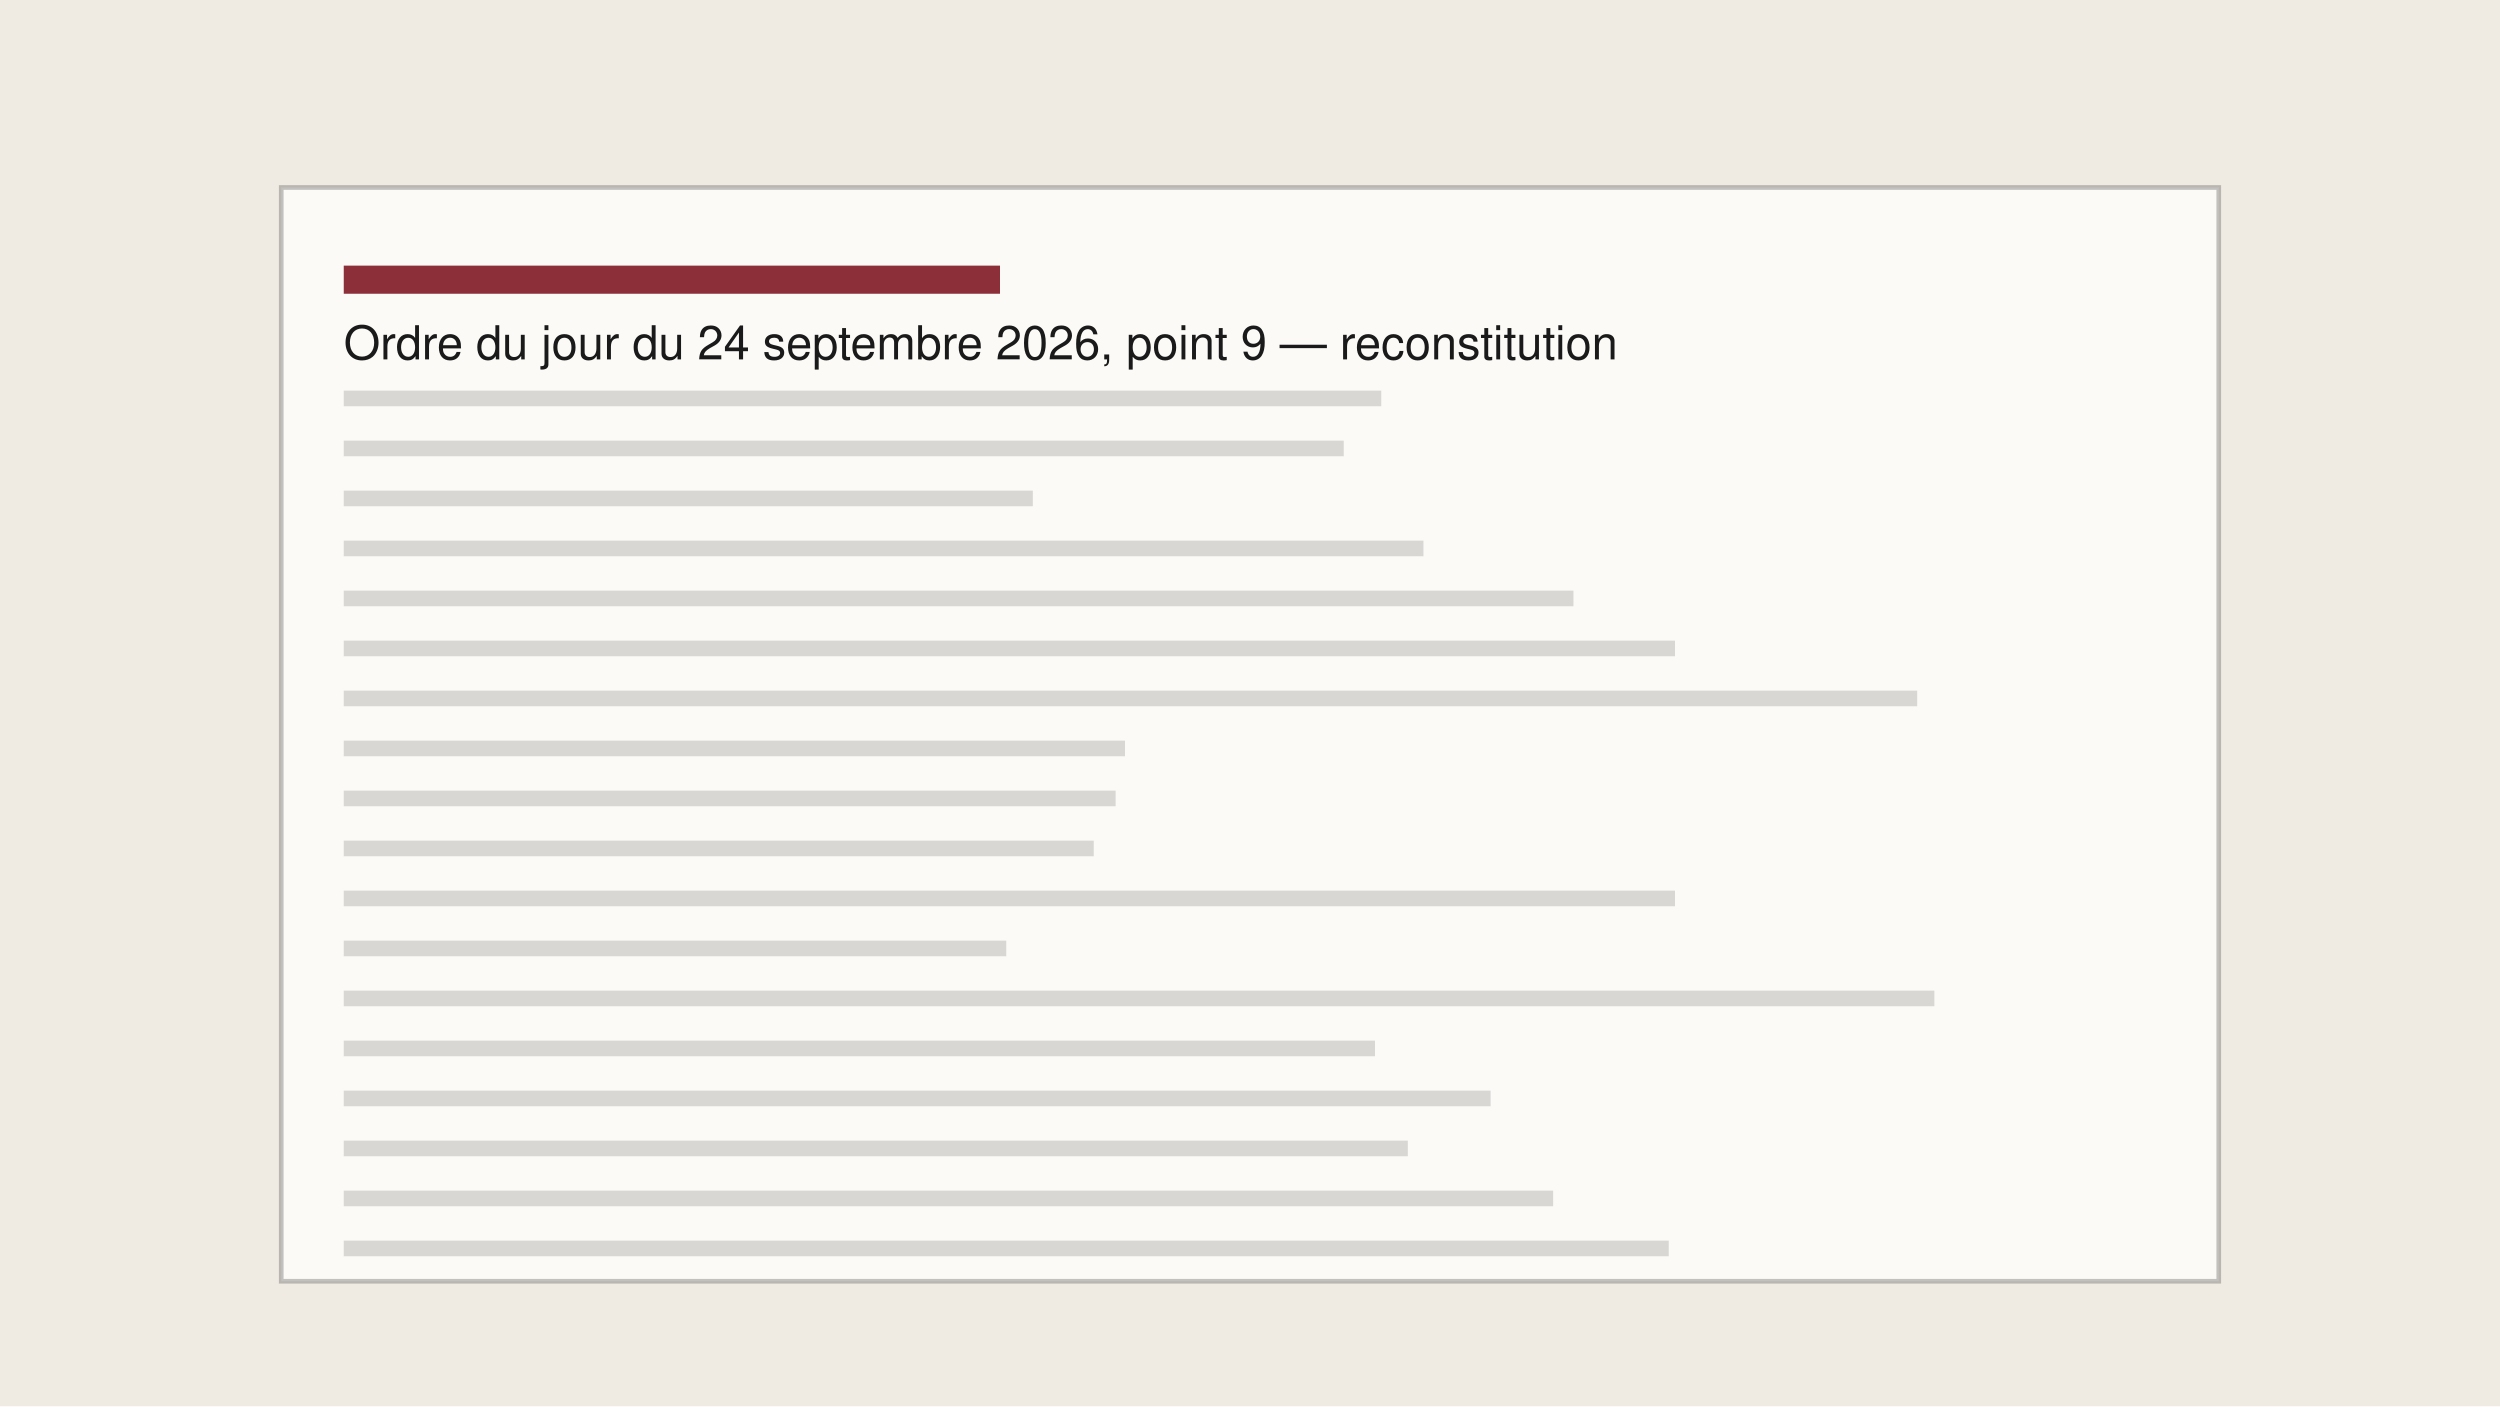
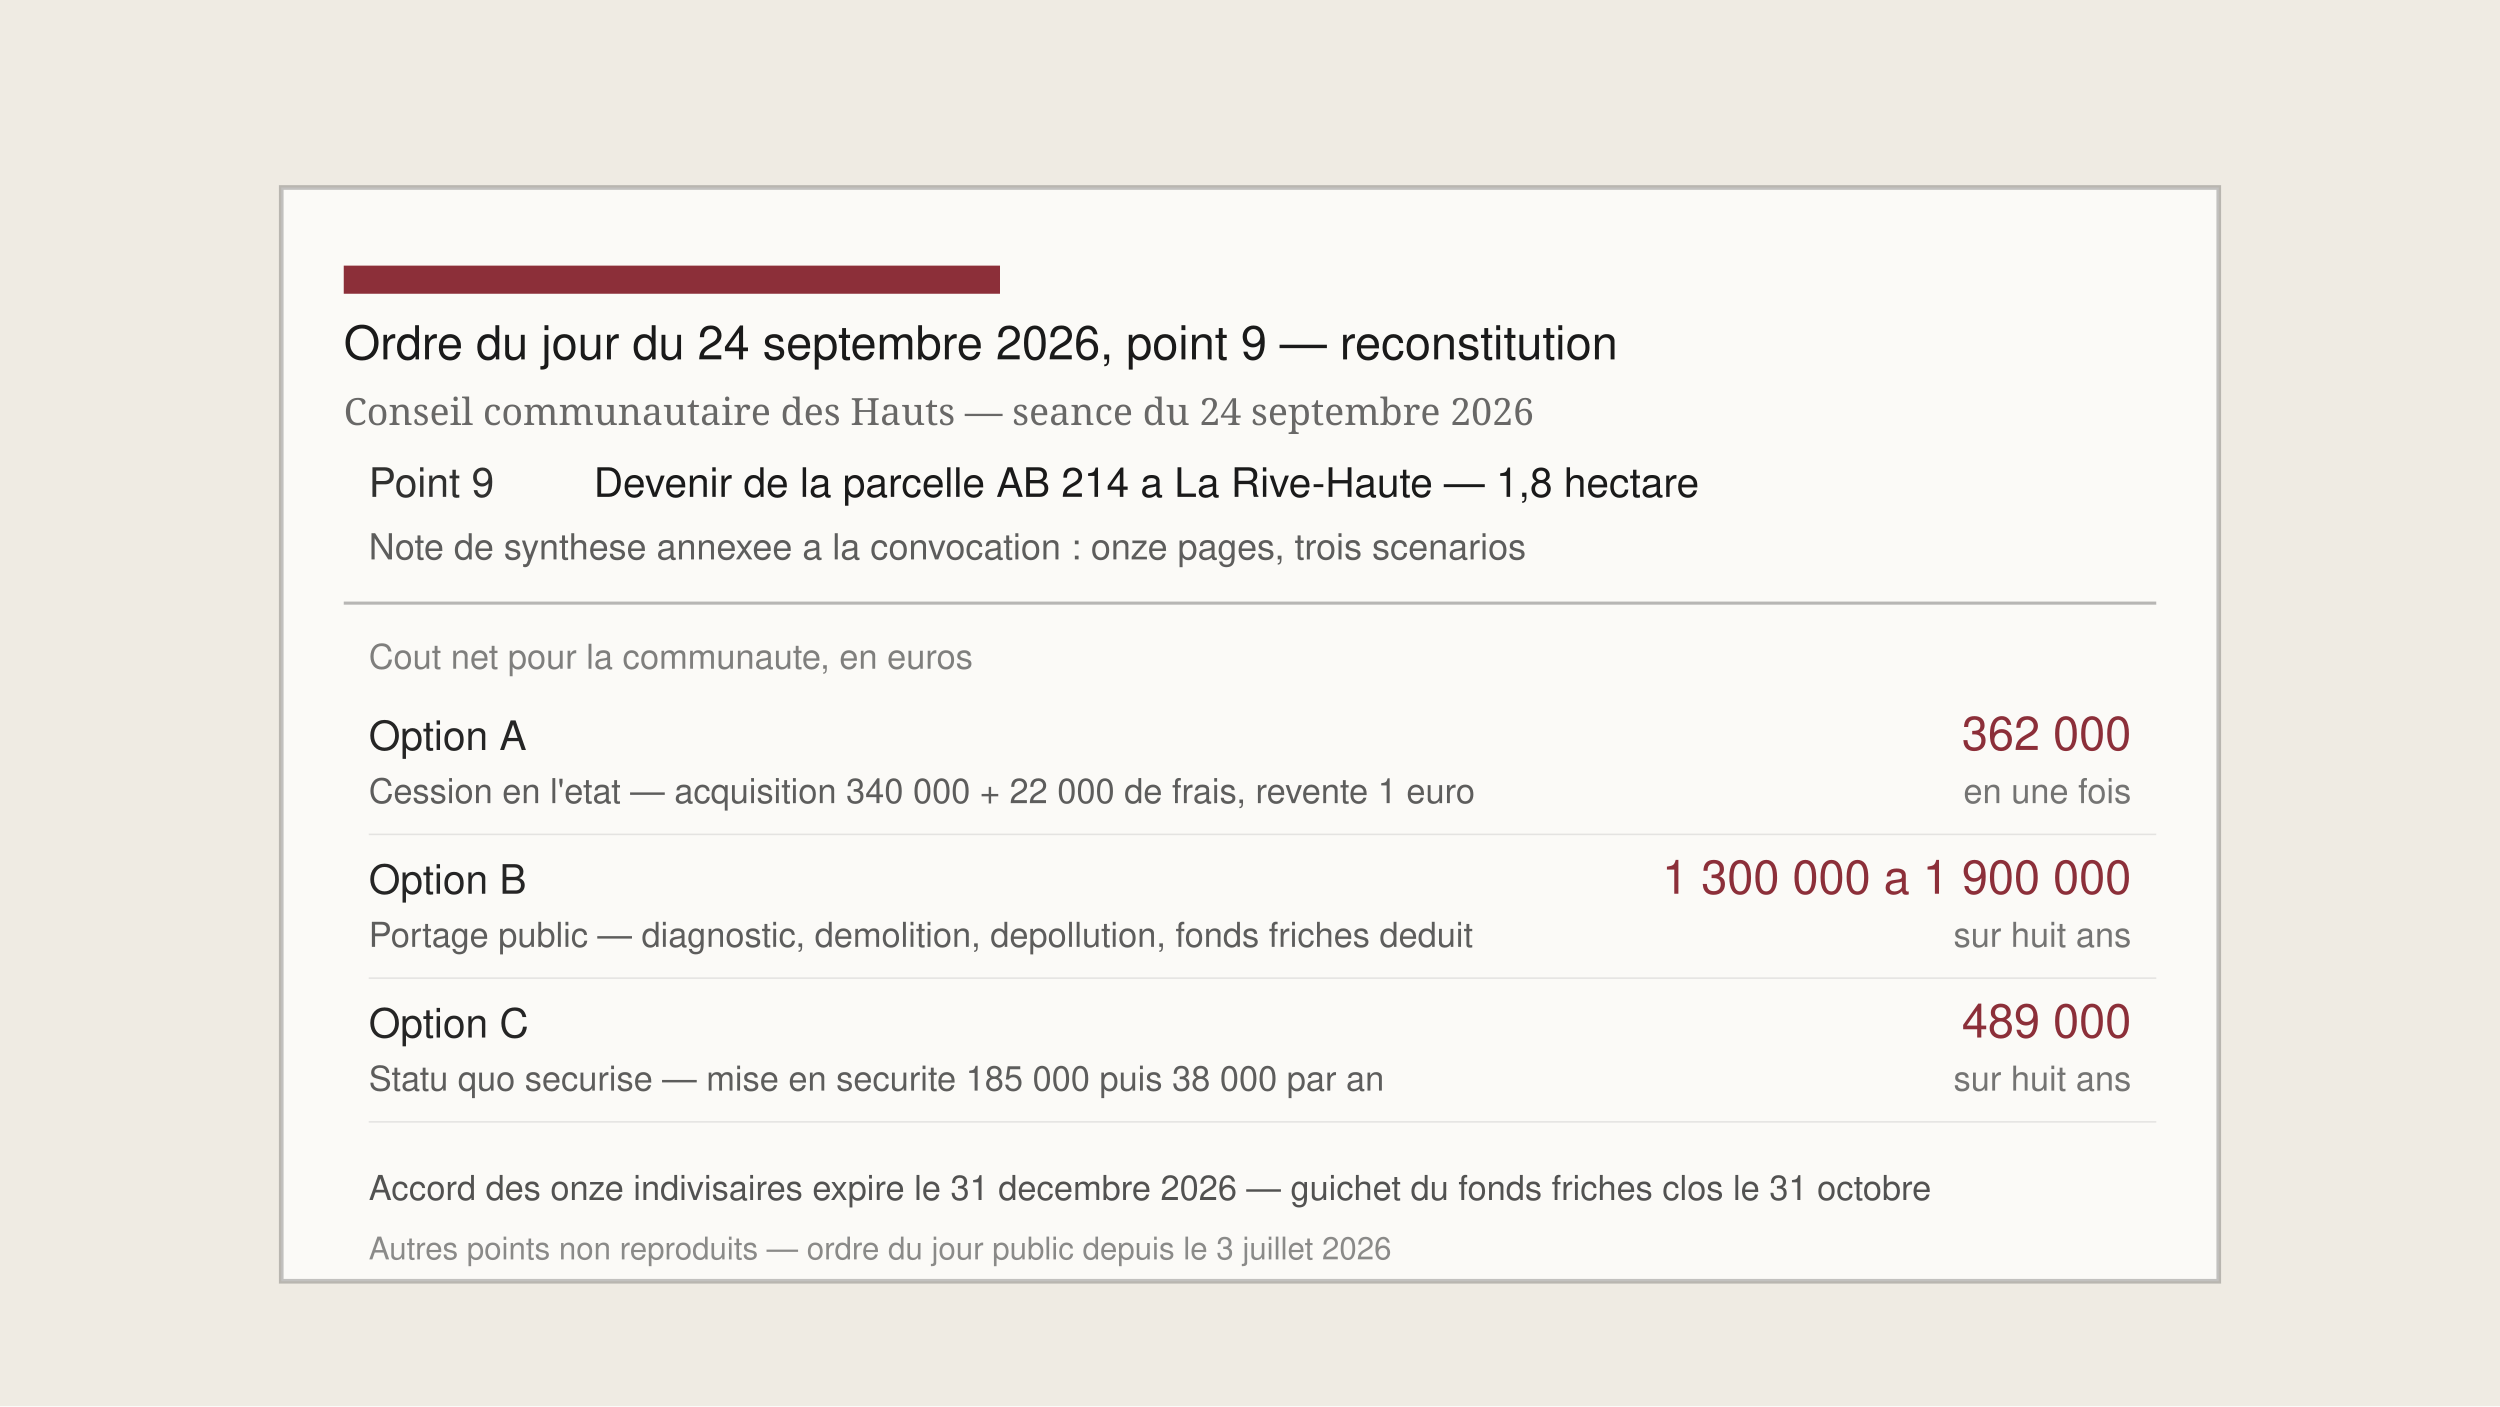
<svg xmlns="http://www.w3.org/2000/svg" viewBox="0 0 1600 900" width="1600" height="900" role="img">
  <rect width="1600" height="900" fill="#EFEBE3" />
  <rect x="180" y="120" width="1240" height="700" fill="#FBFAF7" stroke="#1A1A1A" stroke-opacity="0.25" stroke-width="3" />
  <rect x="220" y="170" width="420" height="18" fill="#8C2F39" />
-   <rect x="220" y="250" width="664" height="10" fill="#1A1A1A" opacity="0.16" />
-   <rect x="220" y="282" width="640" height="10" fill="#1A1A1A" opacity="0.16" />
-   <rect x="220" y="314" width="441" height="10" fill="#1A1A1A" opacity="0.16" />
-   <rect x="220" y="346" width="691" height="10" fill="#1A1A1A" opacity="0.16" />
-   <rect x="220" y="378" width="787" height="10" fill="#1A1A1A" opacity="0.16" />
-   <rect x="220" y="410" width="852" height="10" fill="#1A1A1A" opacity="0.16" />
-   <rect x="220" y="442" width="1007" height="10" fill="#1A1A1A" opacity="0.16" />
-   <rect x="220" y="474" width="500" height="10" fill="#1A1A1A" opacity="0.16" />
-   <rect x="220" y="506" width="494" height="10" fill="#1A1A1A" opacity="0.16" />
-   <rect x="220" y="538" width="480" height="10" fill="#1A1A1A" opacity="0.16" />
-   <rect x="220" y="570" width="852" height="10" fill="#1A1A1A" opacity="0.16" />
-   <rect x="220" y="602" width="424" height="10" fill="#1A1A1A" opacity="0.16" />
-   <rect x="220" y="634" width="1018" height="10" fill="#1A1A1A" opacity="0.16" />
-   <rect x="220" y="666" width="660" height="10" fill="#1A1A1A" opacity="0.16" />
-   <rect x="220" y="698" width="734" height="10" fill="#1A1A1A" opacity="0.16" />
-   <rect x="220" y="730" width="681" height="10" fill="#1A1A1A" opacity="0.16" />
-   <rect x="220" y="762" width="774" height="10" fill="#1A1A1A" opacity="0.16" />
-   <rect x="220" y="794" width="848" height="10" fill="#1A1A1A" opacity="0.16" />
  <text x="220" y="230" font-family="Helvetica, Arial, sans-serif" font-size="30" fill="#1A1A1A">Ordre du jour du 24 septembre 2026, point 9 — reconstitution</text>
+   <text x="220" y="272" font-family="Georgia, serif" font-size="24" fill="#1A1A1A" opacity="0.65">Conseil communautaire des Hauts — seance du 24 septembre 2026</text>
+   <text x="236" y="318" font-family="Helvetica, Arial, sans-serif" font-size="26" fill="#1A1A1A" opacity="0.9">Point 9</text>
+   <text x="380" y="318" font-family="Helvetica, Arial, sans-serif" font-size="26" fill="#1A1A1A" opacity="1">Devenir de la parcelle AB 214 a La Rive-Haute — 1,8 hectare</text>
+   <text x="236" y="358" font-family="Helvetica, Arial, sans-serif" font-size="23" fill="#1A1A1A" opacity="0.7">Note de synthese annexee a la convocation : onze pages, trois scenarios</text>
+   <line x1="220" y1="386" x2="1380" y2="386" stroke="#1A1A1A" stroke-opacity="0.3" stroke-width="2" />
+   <text x="236" y="428" font-family="Helvetica, Arial, sans-serif" font-size="22" fill="#1A1A1A" opacity="0.55">Cout net pour la communaute, en euros</text>
+   <text x="236" y="480" font-family="Helvetica, Arial, sans-serif" font-size="26" fill="#1A1A1A" opacity="0.95">Option A</text>
+   <text x="1364" y="480" text-anchor="end" font-family="Helvetica, Arial, sans-serif" font-size="30" fill="#8C2F39" opacity="1">362 000</text>
+   <text x="236" y="514" font-family="Helvetica, Arial, sans-serif" font-size="22" fill="#1A1A1A" opacity="0.7">Cession en l'etat — acquisition 340 000 + 22 000 de frais, revente 1 euro</text>
+   <text x="1364" y="514" text-anchor="end" font-family="Helvetica, Arial, sans-serif" font-size="22" fill="#1A1A1A" opacity="0.6">en une fois</text>
+   <line x1="236" y1="534" x2="1380" y2="534" stroke="#1A1A1A" stroke-opacity="0.1" stroke-width="1" />
+   <text x="236" y="572" font-family="Helvetica, Arial, sans-serif" font-size="26" fill="#1A1A1A" opacity="0.95">Option B</text>
+   <text x="1364" y="572" text-anchor="end" font-family="Helvetica, Arial, sans-serif" font-size="30" fill="#8C2F39" opacity="1">1 300 000 a 1 900 000</text>
+   <text x="236" y="606" font-family="Helvetica, Arial, sans-serif" font-size="22" fill="#1A1A1A" opacity="0.7">Portage public — diagnostic, demolition, depollution, fonds friches deduit</text>
+   <text x="1364" y="606" text-anchor="end" font-family="Helvetica, Arial, sans-serif" font-size="22" fill="#1A1A1A" opacity="0.6">sur huit ans</text>
+   <line x1="236" y1="626" x2="1380" y2="626" stroke="#1A1A1A" stroke-opacity="0.1" stroke-width="1" />
+   <text x="236" y="664" font-family="Helvetica, Arial, sans-serif" font-size="26" fill="#1A1A1A" opacity="0.95">Option C</text>
+   <text x="1364" y="664" text-anchor="end" font-family="Helvetica, Arial, sans-serif" font-size="30" fill="#8C2F39" opacity="1">489 000</text>
+   <text x="236" y="698" font-family="Helvetica, Arial, sans-serif" font-size="22" fill="#1A1A1A" opacity="0.7">Statu quo securise — mise en securite 185 000 puis 38 000 par an</text>
+   <text x="1364" y="698" text-anchor="end" font-family="Helvetica, Arial, sans-serif" font-size="22" fill="#1A1A1A" opacity="0.6">sur huit ans</text>
+   <line x1="236" y1="718" x2="1380" y2="718" stroke="#1A1A1A" stroke-opacity="0.1" stroke-width="1" />
+   <text x="236" y="768" font-family="Helvetica, Arial, sans-serif" font-size="22" fill="#1A1A1A" opacity="0.75">Accord des onze indivisaires expire le 31 decembre 2026 — guichet du fonds friches clos le 31 octobre</text>
+   <text x="236" y="806" font-family="Helvetica, Arial, sans-serif" font-size="20" fill="#1A1A1A" opacity="0.5">Autres points non reproduits — ordre du jour public depuis le 3 juillet 2026</text>
</svg>
